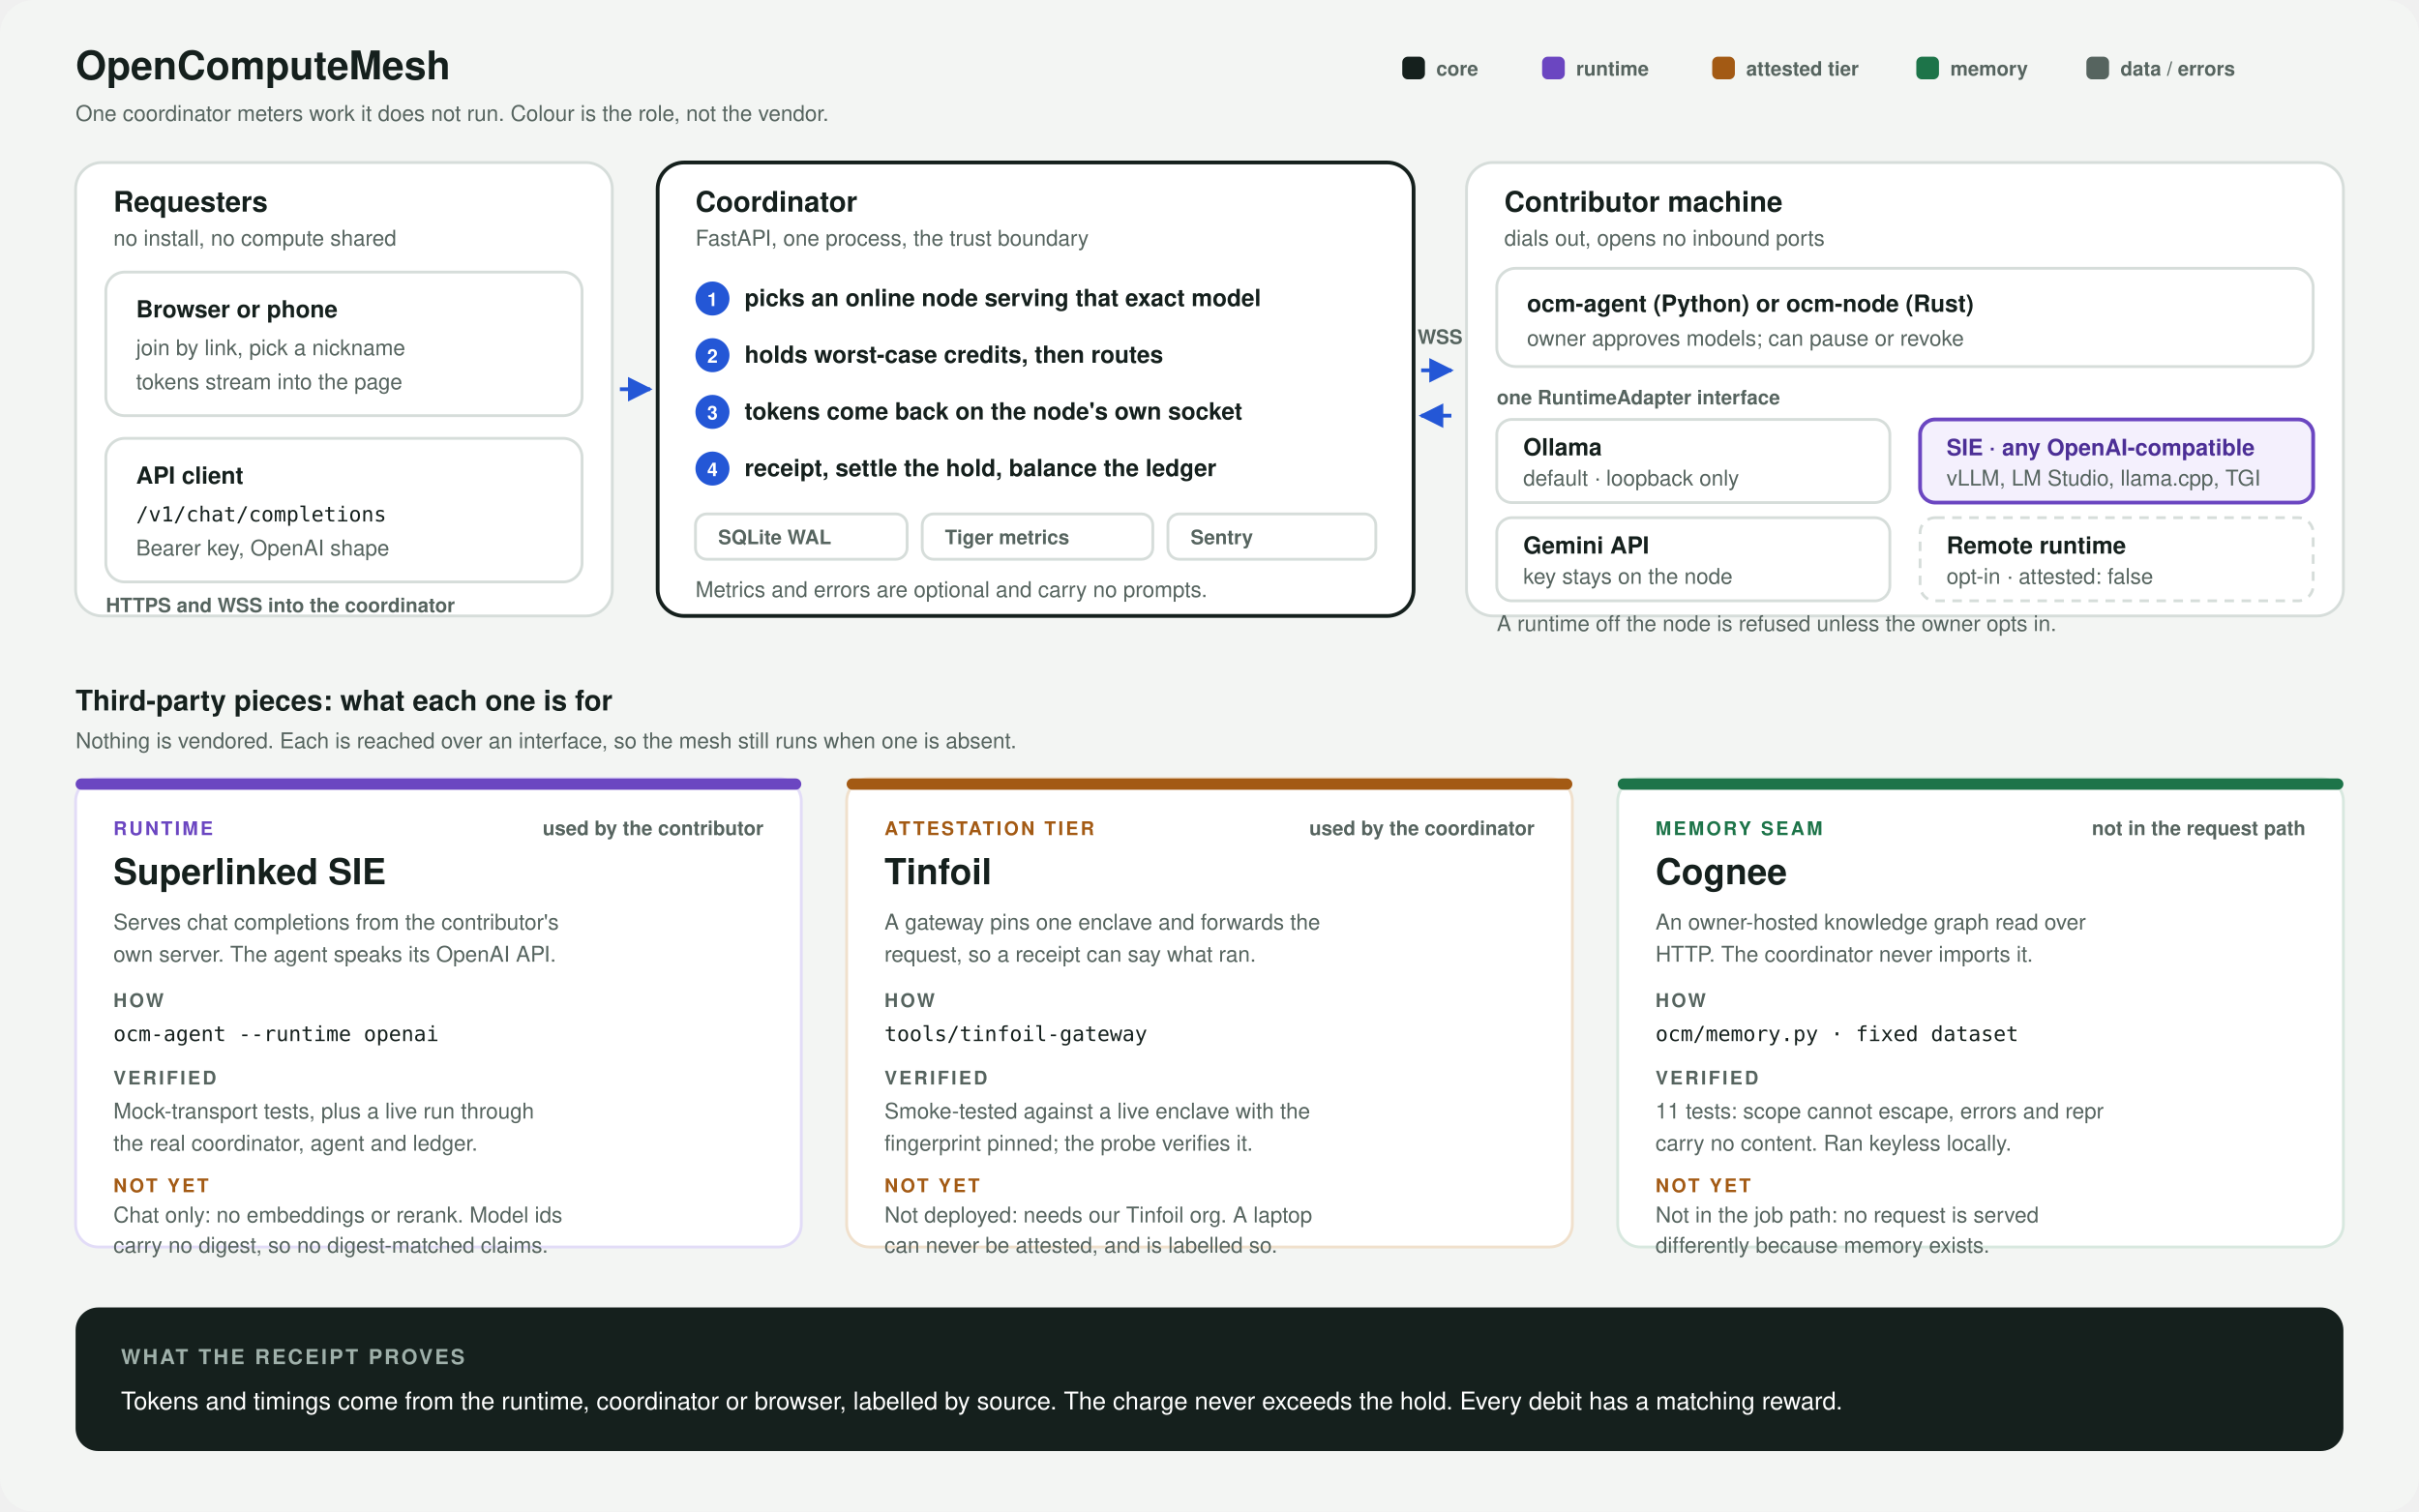
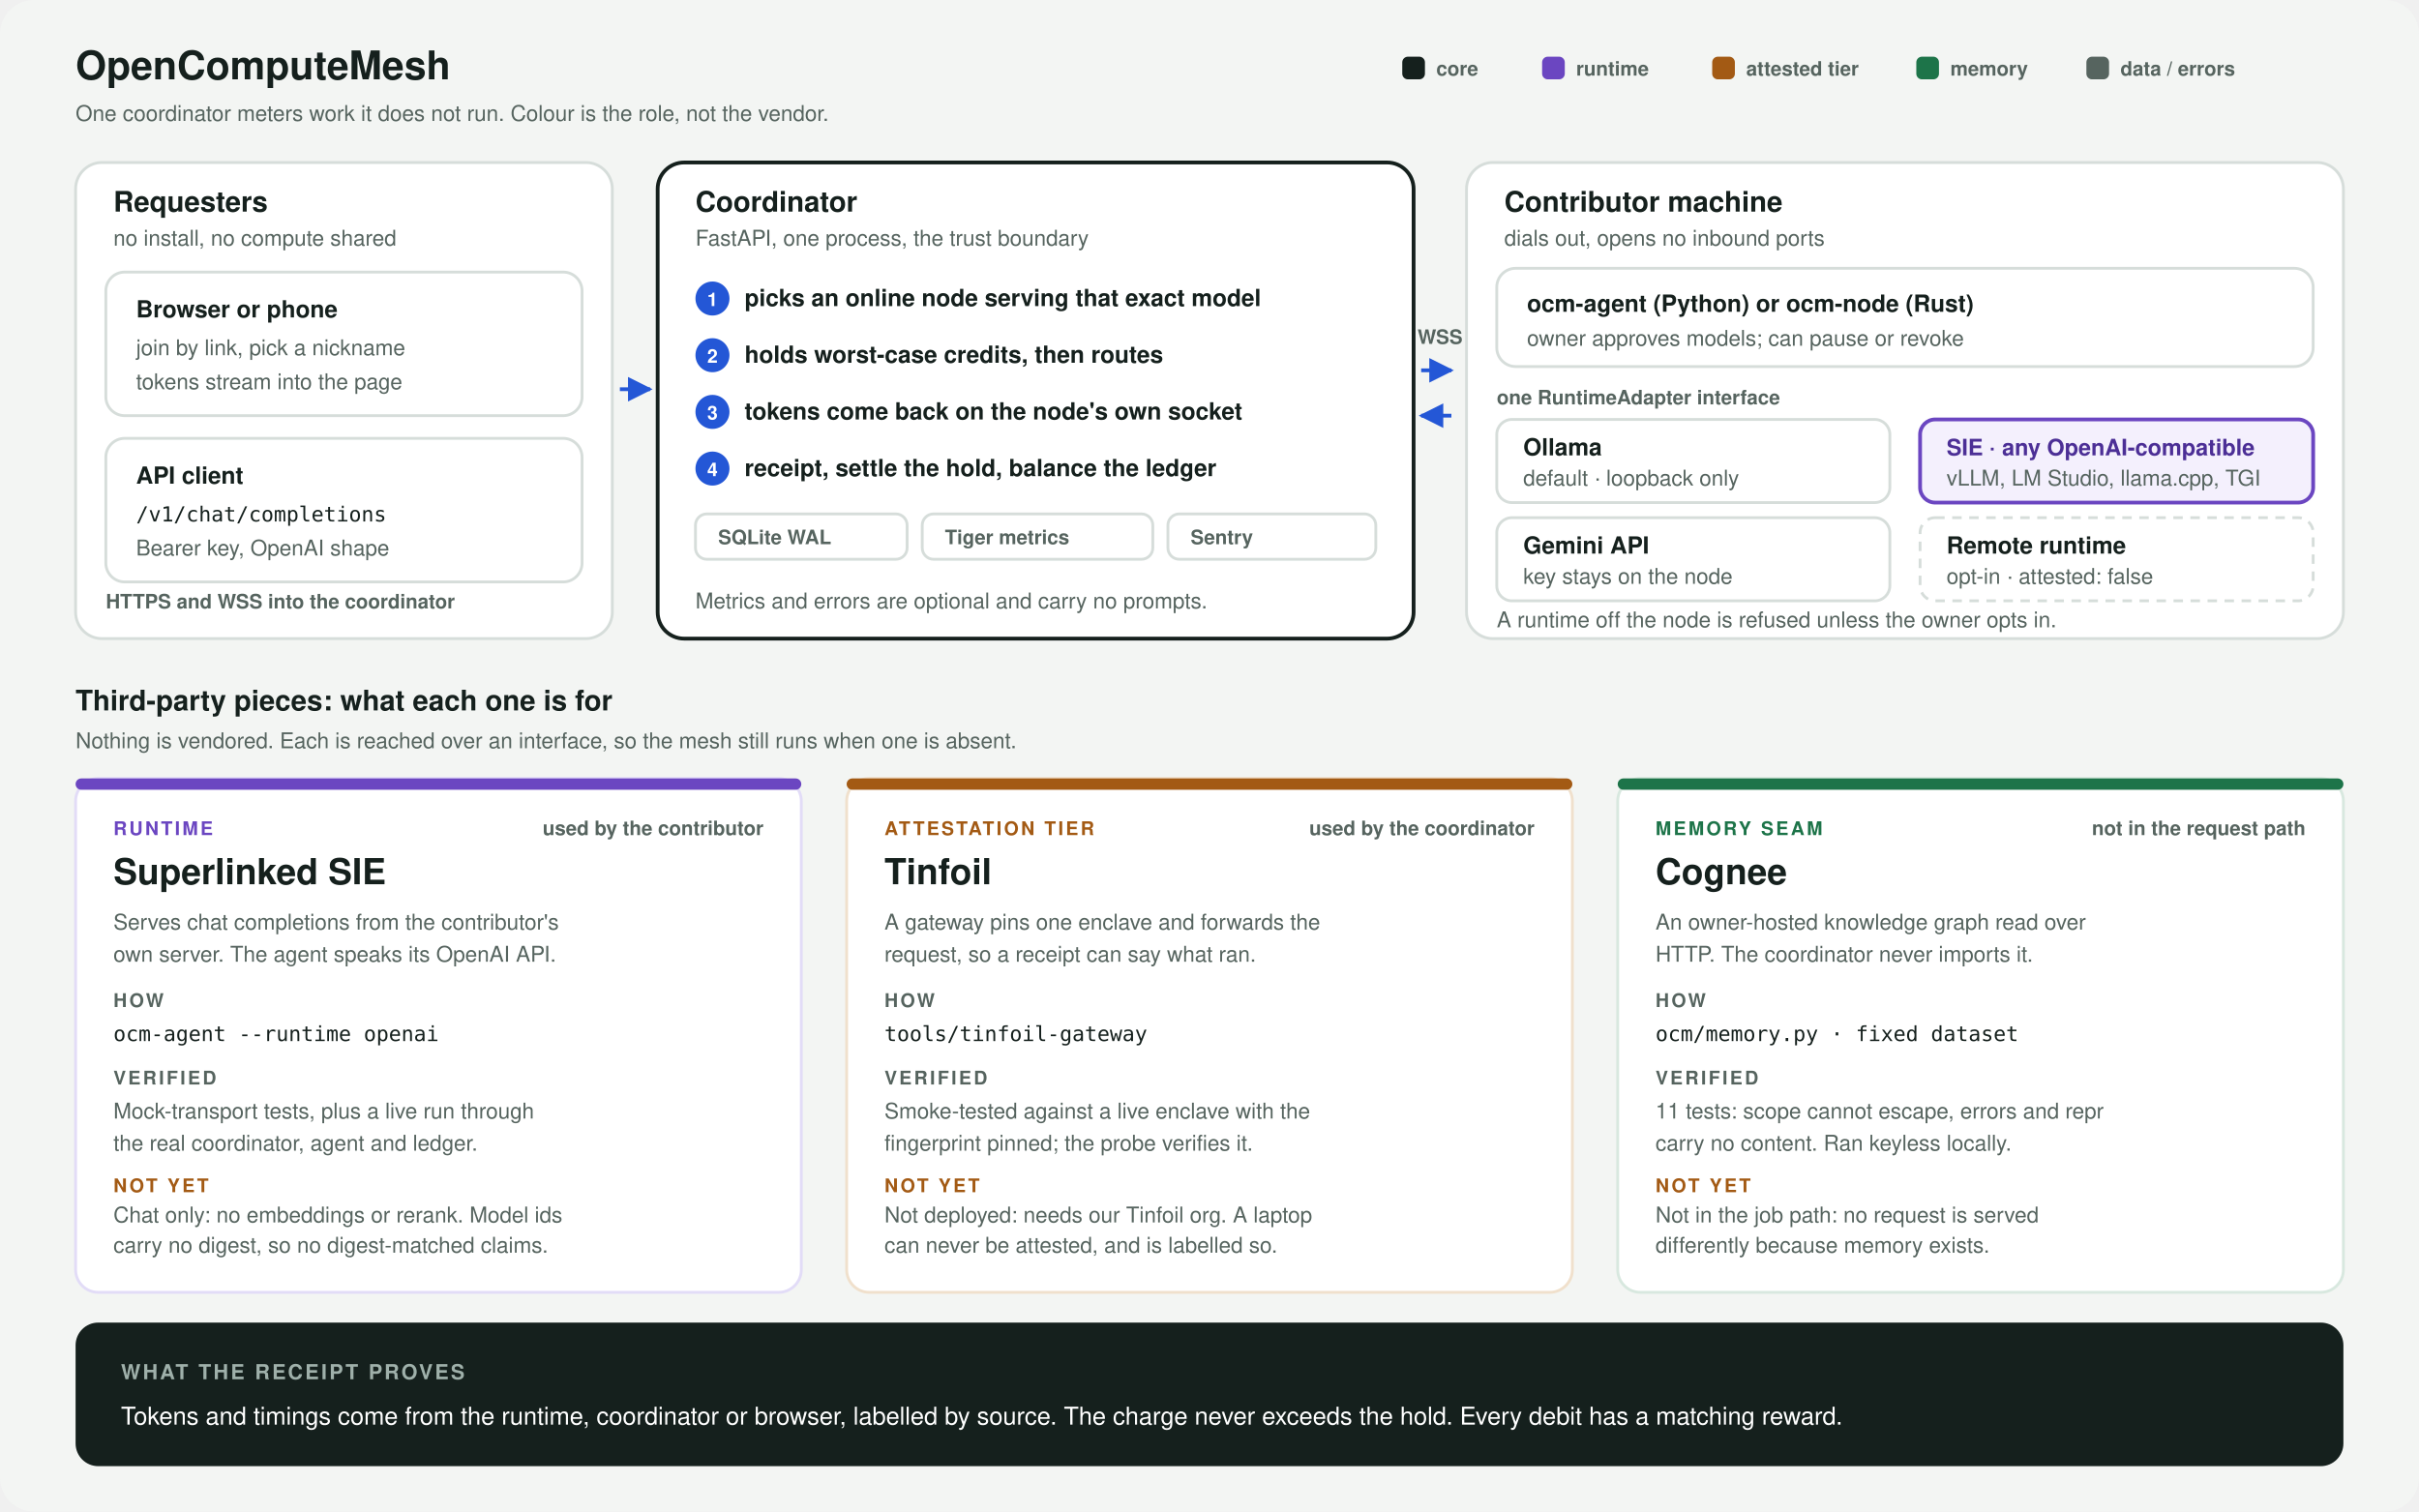
<svg xmlns="http://www.w3.org/2000/svg" width="1280" height="800" viewBox="0 0 1280 800" role="img" aria-label="OpenComputeMesh architecture. Requesters send a prompt to one coordinator, which holds credits, routes to a contributor machine that dials out, and settles a receipt. Contributor runtimes are Ollama, Superlinked SIE or any OpenAI-compatible server, Gemini, or an opted-in remote runtime. Tinfoil is the attested tier; Cognee is an owner-hosted memory seam outside the request path.">
  <defs>
    <style>
      .t { font-family: -apple-system, BlinkMacSystemFont, "Segoe UI", Helvetica, Arial, sans-serif; }
      .h { font-size: 15px; font-weight: 700; fill: #15201d; }
      .k { font-size: 10px; font-weight: 700; letter-spacing: 1.2px; }
      .b { font-size: 12.5px; fill: #15201d; }
      .s { font-size: 11.5px; fill: #56645f; }
      .n { font-size: 11px; font-weight: 600; }
      .m { font-family: ui-monospace, SFMono-Regular, Menlo, monospace; font-size: 11px; fill: #15201d; }
      .lbl { font-size: 10.5px; fill: #56645f; font-weight: 600; }
      .zone { fill: #ffffff; stroke: #d6ddda; stroke-width: 1.5; }
      .zoneInk { fill: #ffffff; stroke: #15201d; stroke-width: 2; }
      .chip { fill: #ffffff; stroke: #d6ddda; stroke-width: 1.5; }
      .wire { stroke: #2457d6; stroke-width: 2; fill: none; }
      .soft { stroke: #a3b0ab; stroke-width: 1.5; stroke-dasharray: 3 4; fill: none; }
    </style>
    <marker id="arrow" viewBox="0 0 10 10" refX="9" refY="5" markerWidth="6.5" markerHeight="6.5" orient="auto-start-reverse">
      <path d="M0 0L10 5L0 10z" fill="#2457d6" />
    </marker>
    <marker id="arrowSoft" viewBox="0 0 10 10" refX="9" refY="5" markerWidth="6" markerHeight="6.5" orient="auto-start-reverse">
      <path d="M0 0L10 5L0 10z" fill="#a3b0ab" />
    </marker>
  </defs>
  <rect width="1280" height="800" rx="18" fill="#f3f5f3" />
  <text x="40" y="42" class="t" font-size="21" font-weight="700" fill="#15201d">OpenComputeMesh</text>
  <text x="40" y="64" class="t s">One coordinator meters work it does not run. Colour is the role, not the vendor.</text>
  <g class="t lbl">
    <rect x="742" y="30" width="12" height="12" rx="3" fill="#15201d" />
    <text x="760" y="40">core</text>
    <rect x="816" y="30" width="12" height="12" rx="3" fill="#6b46c1" />
    <text x="834" y="40">runtime</text>
    <rect x="906" y="30" width="12" height="12" rx="3" fill="#a35a14" />
    <text x="924" y="40">attested tier</text>
    <rect x="1014" y="30" width="12" height="12" rx="3" fill="#1d7449" />
    <text x="1032" y="40">memory</text>
    <rect x="1104" y="30" width="12" height="12" rx="3" fill="#56645f" />
    <text x="1122" y="40">data / errors</text>
  </g>
-   <rect x="40" y="86" width="284" height="240" rx="14" class="zone" />
+   <rect x="40" y="86" width="284" height="252" rx="14" class="zone" />
  <text x="60" y="112" class="t h">Requesters</text>
  <text x="60" y="130" class="t s">no install, no compute shared</text>
  <rect x="56" y="144" width="252" height="76" rx="10" class="chip" />
  <text x="72" y="168" class="t b" font-weight="600">Browser or phone</text>
  <text x="72" y="188" class="t s">join by link, pick a nickname</text>
  <text x="72" y="206" class="t s">tokens stream into the page</text>
  <rect x="56" y="232" width="252" height="76" rx="10" class="chip" />
  <text x="72" y="256" class="t b" font-weight="600">API client</text>
  <text x="72" y="276" class="t m">/v1/chat/completions</text>
  <text x="72" y="294" class="t s">Bearer key, OpenAI shape</text>
-   <text x="56" y="324" class="t lbl">HTTPS and WSS into the coordinator</text>
+   <text x="56" y="322" class="t lbl">HTTPS and WSS into the coordinator</text>
  <path d="M328 206 H344" class="wire" marker-end="url(#arrow)" />
-   <rect x="348" y="86" width="400" height="240" rx="14" class="zoneInk" />
+   <rect x="348" y="86" width="400" height="252" rx="14" class="zoneInk" />
  <text x="368" y="112" class="t h">Coordinator</text>
  <text x="368" y="130" class="t s">FastAPI, one process, the trust boundary</text>
  <g class="t n" fill="#15201d">
    <circle cx="377" cy="158" r="9" fill="#2457d6" />
    <text x="377" y="162" fill="#ffffff" text-anchor="middle" font-size="10">1</text>
    <text x="394" y="162" class="b">picks an online node serving that exact model</text>
  </g>
  <g class="t n" fill="#15201d">
    <circle cx="377" cy="188" r="9" fill="#2457d6" />
    <text x="377" y="192" fill="#ffffff" text-anchor="middle" font-size="10">2</text>
    <text x="394" y="192" class="b">holds worst-case credits, then routes</text>
  </g>
  <g class="t n" fill="#15201d">
    <circle cx="377" cy="218" r="9" fill="#2457d6" />
    <text x="377" y="222" fill="#ffffff" text-anchor="middle" font-size="10">3</text>
    <text x="394" y="222" class="b">tokens come back on the node's own socket</text>
  </g>
  <g class="t n" fill="#15201d">
    <circle cx="377" cy="248" r="9" fill="#2457d6" />
    <text x="377" y="252" fill="#ffffff" text-anchor="middle" font-size="10">4</text>
    <text x="394" y="252" class="b">receipt, settle the hold, balance the ledger</text>
  </g>
  <g class="t lbl">
    <rect x="368" y="272" width="112" height="24" rx="6" class="chip" />
    <text x="380" y="288">SQLite WAL</text>
    <rect x="488" y="272" width="122" height="24" rx="6" class="chip" />
    <text x="500" y="288">Tiger metrics</text>
    <rect x="618" y="272" width="110" height="24" rx="6" class="chip" />
    <text x="630" y="288">Sentry</text>
  </g>
-   <text x="368" y="316" class="t s">Metrics and errors are optional and carry no prompts.</text>
+   <text x="368" y="322" class="t s">Metrics and errors are optional and carry no prompts.</text>
  <path d="M752 196 H768" class="wire" marker-end="url(#arrow)" />
  <path d="M768 220 H752" class="wire" marker-end="url(#arrow)" />
  <text x="762" y="182" class="t lbl" text-anchor="middle">WSS</text>
-   <rect x="776" y="86" width="464" height="240" rx="14" class="zone" />
+   <rect x="776" y="86" width="464" height="252" rx="14" class="zone" />
  <text x="796" y="112" class="t h">Contributor machine</text>
  <text x="796" y="130" class="t s">dials out, opens no inbound ports</text>
  <rect x="792" y="142" width="432" height="52" rx="10" class="chip" />
  <text x="808" y="165" class="t b" font-weight="600">ocm-agent (Python) or ocm-node (Rust)</text>
  <text x="808" y="183" class="t s">owner approves models; can pause or revoke</text>
  <text x="792" y="214" class="t lbl">one RuntimeAdapter interface</text>
  <rect x="792" y="222" width="208" height="44" rx="8" class="chip" />
  <text x="806" y="241" class="t b" font-weight="600" font-size="12">Ollama</text>
  <text x="806" y="257" class="t s" font-size="10.5">default · loopback only</text>
  <rect x="1016" y="222" width="208" height="44" rx="8" fill="#f4f0fd" stroke="#6b46c1" stroke-width="2" />
  <text x="1030" y="241" class="t" font-weight="600" font-size="12" fill="#4c2f96">SIE · any OpenAI-compatible</text>
  <text x="1030" y="257" class="t s" font-size="10.5">vLLM, LM Studio, llama.cpp, TGI</text>
  <rect x="792" y="274" width="208" height="44" rx="8" class="chip" />
  <text x="806" y="293" class="t b" font-weight="600" font-size="12">Gemini API</text>
  <text x="806" y="309" class="t s" font-size="10.5">key stays on the node</text>
  <rect x="1016" y="274" width="208" height="44" rx="8" class="chip" stroke-dasharray="5 4" />
  <text x="1030" y="293" class="t b" font-weight="600" font-size="12">Remote runtime</text>
  <text x="1030" y="309" class="t s" font-size="10.5">opt-in · attested: false</text>
-   <text x="792" y="334" class="t s">A runtime off the node is refused unless the owner opts in.</text>
+   <text x="792" y="332" class="t s">A runtime off the node is refused unless the owner opts in.</text>
  <text x="40" y="376" class="t h">Third-party pieces: what each one is for</text>
  <text x="40" y="396" class="t s">Nothing is vendored. Each is reached over an interface, so the mesh still runs when one is absent.</text>
  <g>
-     <rect x="40" y="412" width="384" height="248" rx="12" fill="#ffffff" stroke="#e2dcf7" stroke-width="1.5" />
+     <rect x="40" y="412" width="384" height="272" rx="12" fill="#ffffff" stroke="#e2dcf7" stroke-width="1.5" />
    <rect x="40" y="412" width="384" height="6" rx="3" fill="#6b46c1" />
    <text x="60" y="442" class="t k" fill="#6b46c1">RUNTIME</text>
    <text x="60" y="468" class="t" font-size="19" font-weight="700" fill="#15201d">Superlinked SIE</text>
    <text x="404" y="442" class="t lbl" text-anchor="end">used by the contributor</text>
    <text x="60" y="492" class="t s">Serves chat completions from the contributor's</text>
    <text x="60" y="509" class="t s">own server. The agent speaks its OpenAI API.</text>
    <text x="60" y="533" class="t k" fill="#56645f">HOW</text>
    <text x="60" y="551" class="t m">ocm-agent --runtime openai</text>
    <text x="60" y="574" class="t k" fill="#56645f">VERIFIED</text>
    <text x="60" y="592" class="t s">Mock-transport tests, plus a live run through</text>
    <text x="60" y="609" class="t s">the real coordinator, agent and ledger.</text>
    <text x="60" y="631" class="t k" fill="#a35a14">NOT YET</text>
    <text x="60" y="647" class="t s">Chat only: no embeddings or rerank. Model ids</text>
    <text x="60" y="663" class="t s">carry no digest, so no digest-matched claims.</text>
-     <rect x="448" y="412" width="384" height="248" rx="12" fill="#ffffff" stroke="#f0e0cc" stroke-width="1.5" />
+     <rect x="448" y="412" width="384" height="272" rx="12" fill="#ffffff" stroke="#f0e0cc" stroke-width="1.5" />
    <rect x="448" y="412" width="384" height="6" rx="3" fill="#a35a14" />
    <text x="468" y="442" class="t k" fill="#a35a14">ATTESTATION TIER</text>
    <text x="468" y="468" class="t" font-size="19" font-weight="700" fill="#15201d">Tinfoil</text>
    <text x="812" y="442" class="t lbl" text-anchor="end">used by the coordinator</text>
    <text x="468" y="492" class="t s">A gateway pins one enclave and forwards the</text>
    <text x="468" y="509" class="t s">request, so a receipt can say what ran.</text>
    <text x="468" y="533" class="t k" fill="#56645f">HOW</text>
    <text x="468" y="551" class="t m">tools/tinfoil-gateway</text>
    <text x="468" y="574" class="t k" fill="#56645f">VERIFIED</text>
    <text x="468" y="592" class="t s">Smoke-tested against a live enclave with the</text>
    <text x="468" y="609" class="t s">fingerprint pinned; the probe verifies it.</text>
    <text x="468" y="631" class="t k" fill="#a35a14">NOT YET</text>
    <text x="468" y="647" class="t s">Not deployed: needs our Tinfoil org. A laptop</text>
    <text x="468" y="663" class="t s">can never be attested, and is labelled so.</text>
-     <rect x="856" y="412" width="384" height="248" rx="12" fill="#ffffff" stroke="#d8e8df" stroke-width="1.5" />
+     <rect x="856" y="412" width="384" height="272" rx="12" fill="#ffffff" stroke="#d8e8df" stroke-width="1.5" />
    <rect x="856" y="412" width="384" height="6" rx="3" fill="#1d7449" />
    <text x="876" y="442" class="t k" fill="#1d7449">MEMORY SEAM</text>
    <text x="876" y="468" class="t" font-size="19" font-weight="700" fill="#15201d">Cognee</text>
    <text x="1220" y="442" class="t lbl" text-anchor="end">not in the request path</text>
    <text x="876" y="492" class="t s">An owner-hosted knowledge graph read over</text>
    <text x="876" y="509" class="t s">HTTP. The coordinator never imports it.</text>
    <text x="876" y="533" class="t k" fill="#56645f">HOW</text>
    <text x="876" y="551" class="t m">ocm/memory.py · fixed dataset</text>
    <text x="876" y="574" class="t k" fill="#56645f">VERIFIED</text>
    <text x="876" y="592" class="t s">11 tests: scope cannot escape, errors and repr</text>
    <text x="876" y="609" class="t s">carry no content. Ran keyless locally.</text>
    <text x="876" y="631" class="t k" fill="#a35a14">NOT YET</text>
    <text x="876" y="647" class="t s">Not in the job path: no request is served</text>
    <text x="876" y="663" class="t s">differently because memory exists.</text>
  </g>
-   <rect x="40" y="692" width="1200" height="76" rx="12" fill="#15201d" />
-   <text x="64" y="722" class="t" font-size="11" font-weight="700" letter-spacing="1.2" fill="#9fb0aa">WHAT THE RECEIPT PROVES</text>
-   <text x="64" y="746" class="t" font-size="13" fill="#ffffff">Tokens and timings come from the runtime, coordinator or browser, labelled by source. The charge never exceeds the hold. Every debit has a matching reward.</text>
+   <rect x="40" y="700" width="1200" height="76" rx="12" fill="#15201d" />
+   <text x="64" y="730" class="t" font-size="11" font-weight="700" letter-spacing="1.2" fill="#9fb0aa">WHAT THE RECEIPT PROVES</text>
+   <text x="64" y="754" class="t" font-size="13" fill="#ffffff">Tokens and timings come from the runtime, coordinator or browser, labelled by source. The charge never exceeds the hold. Every debit has a matching reward.</text>
</svg>
